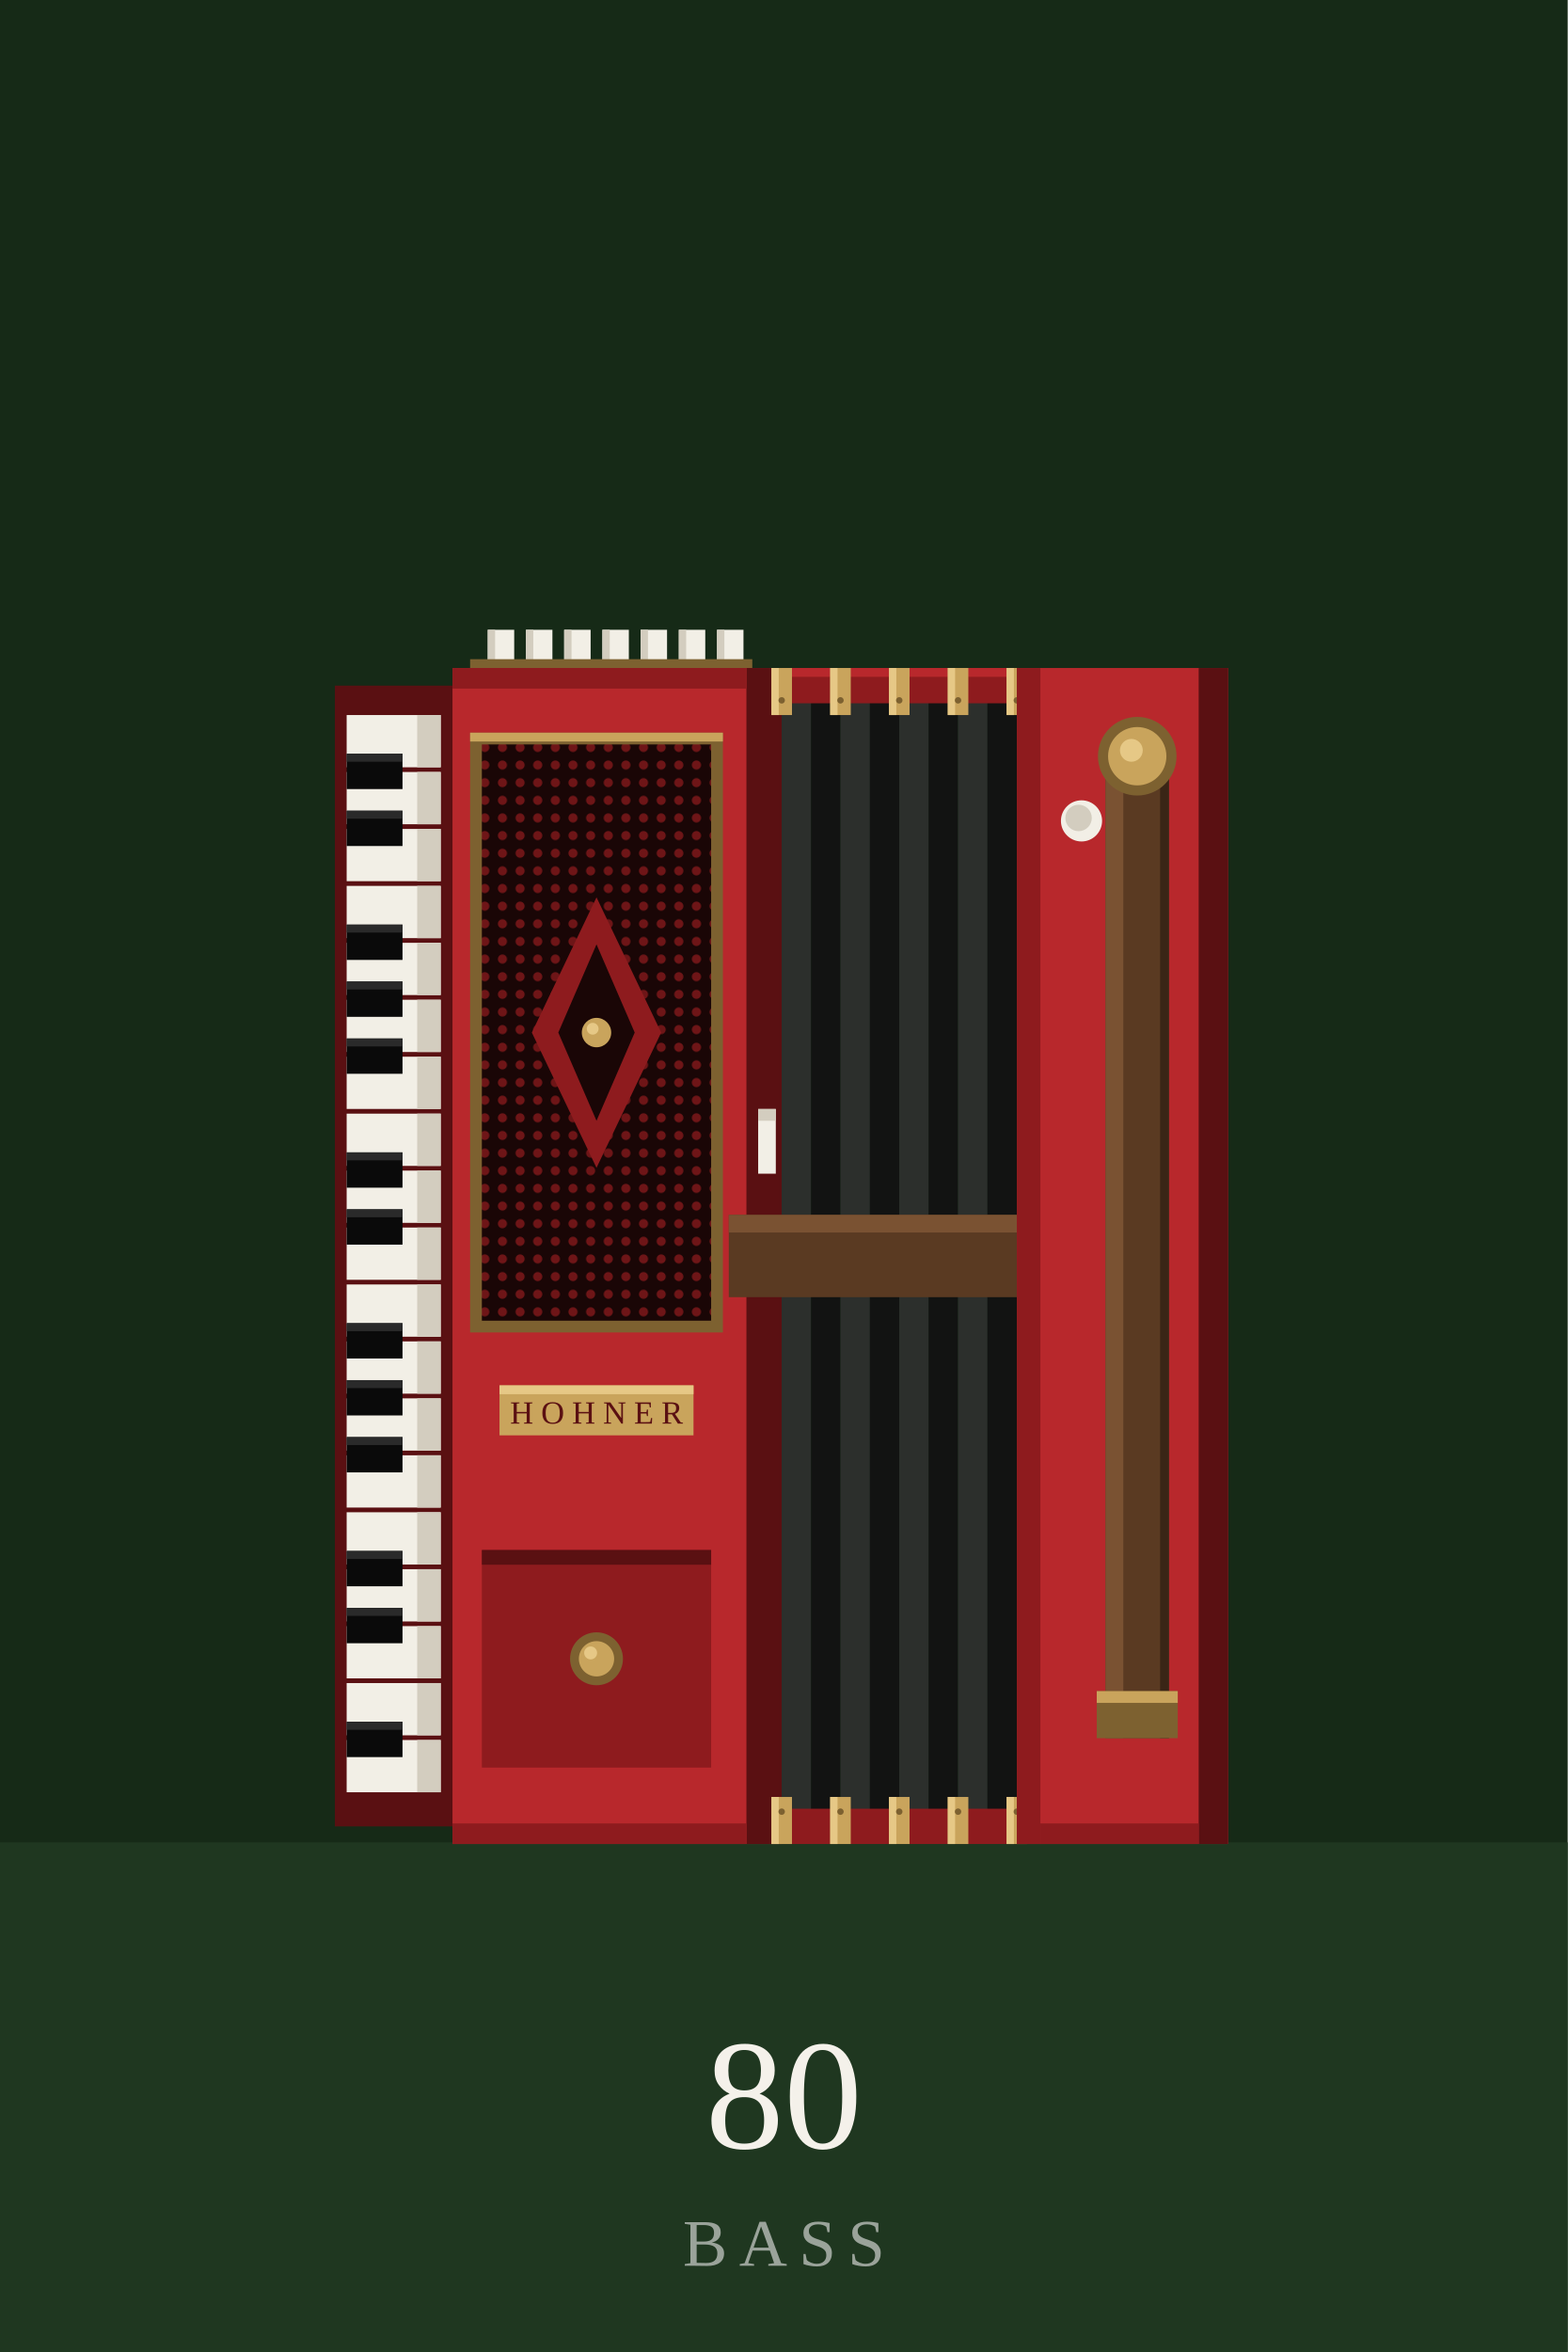
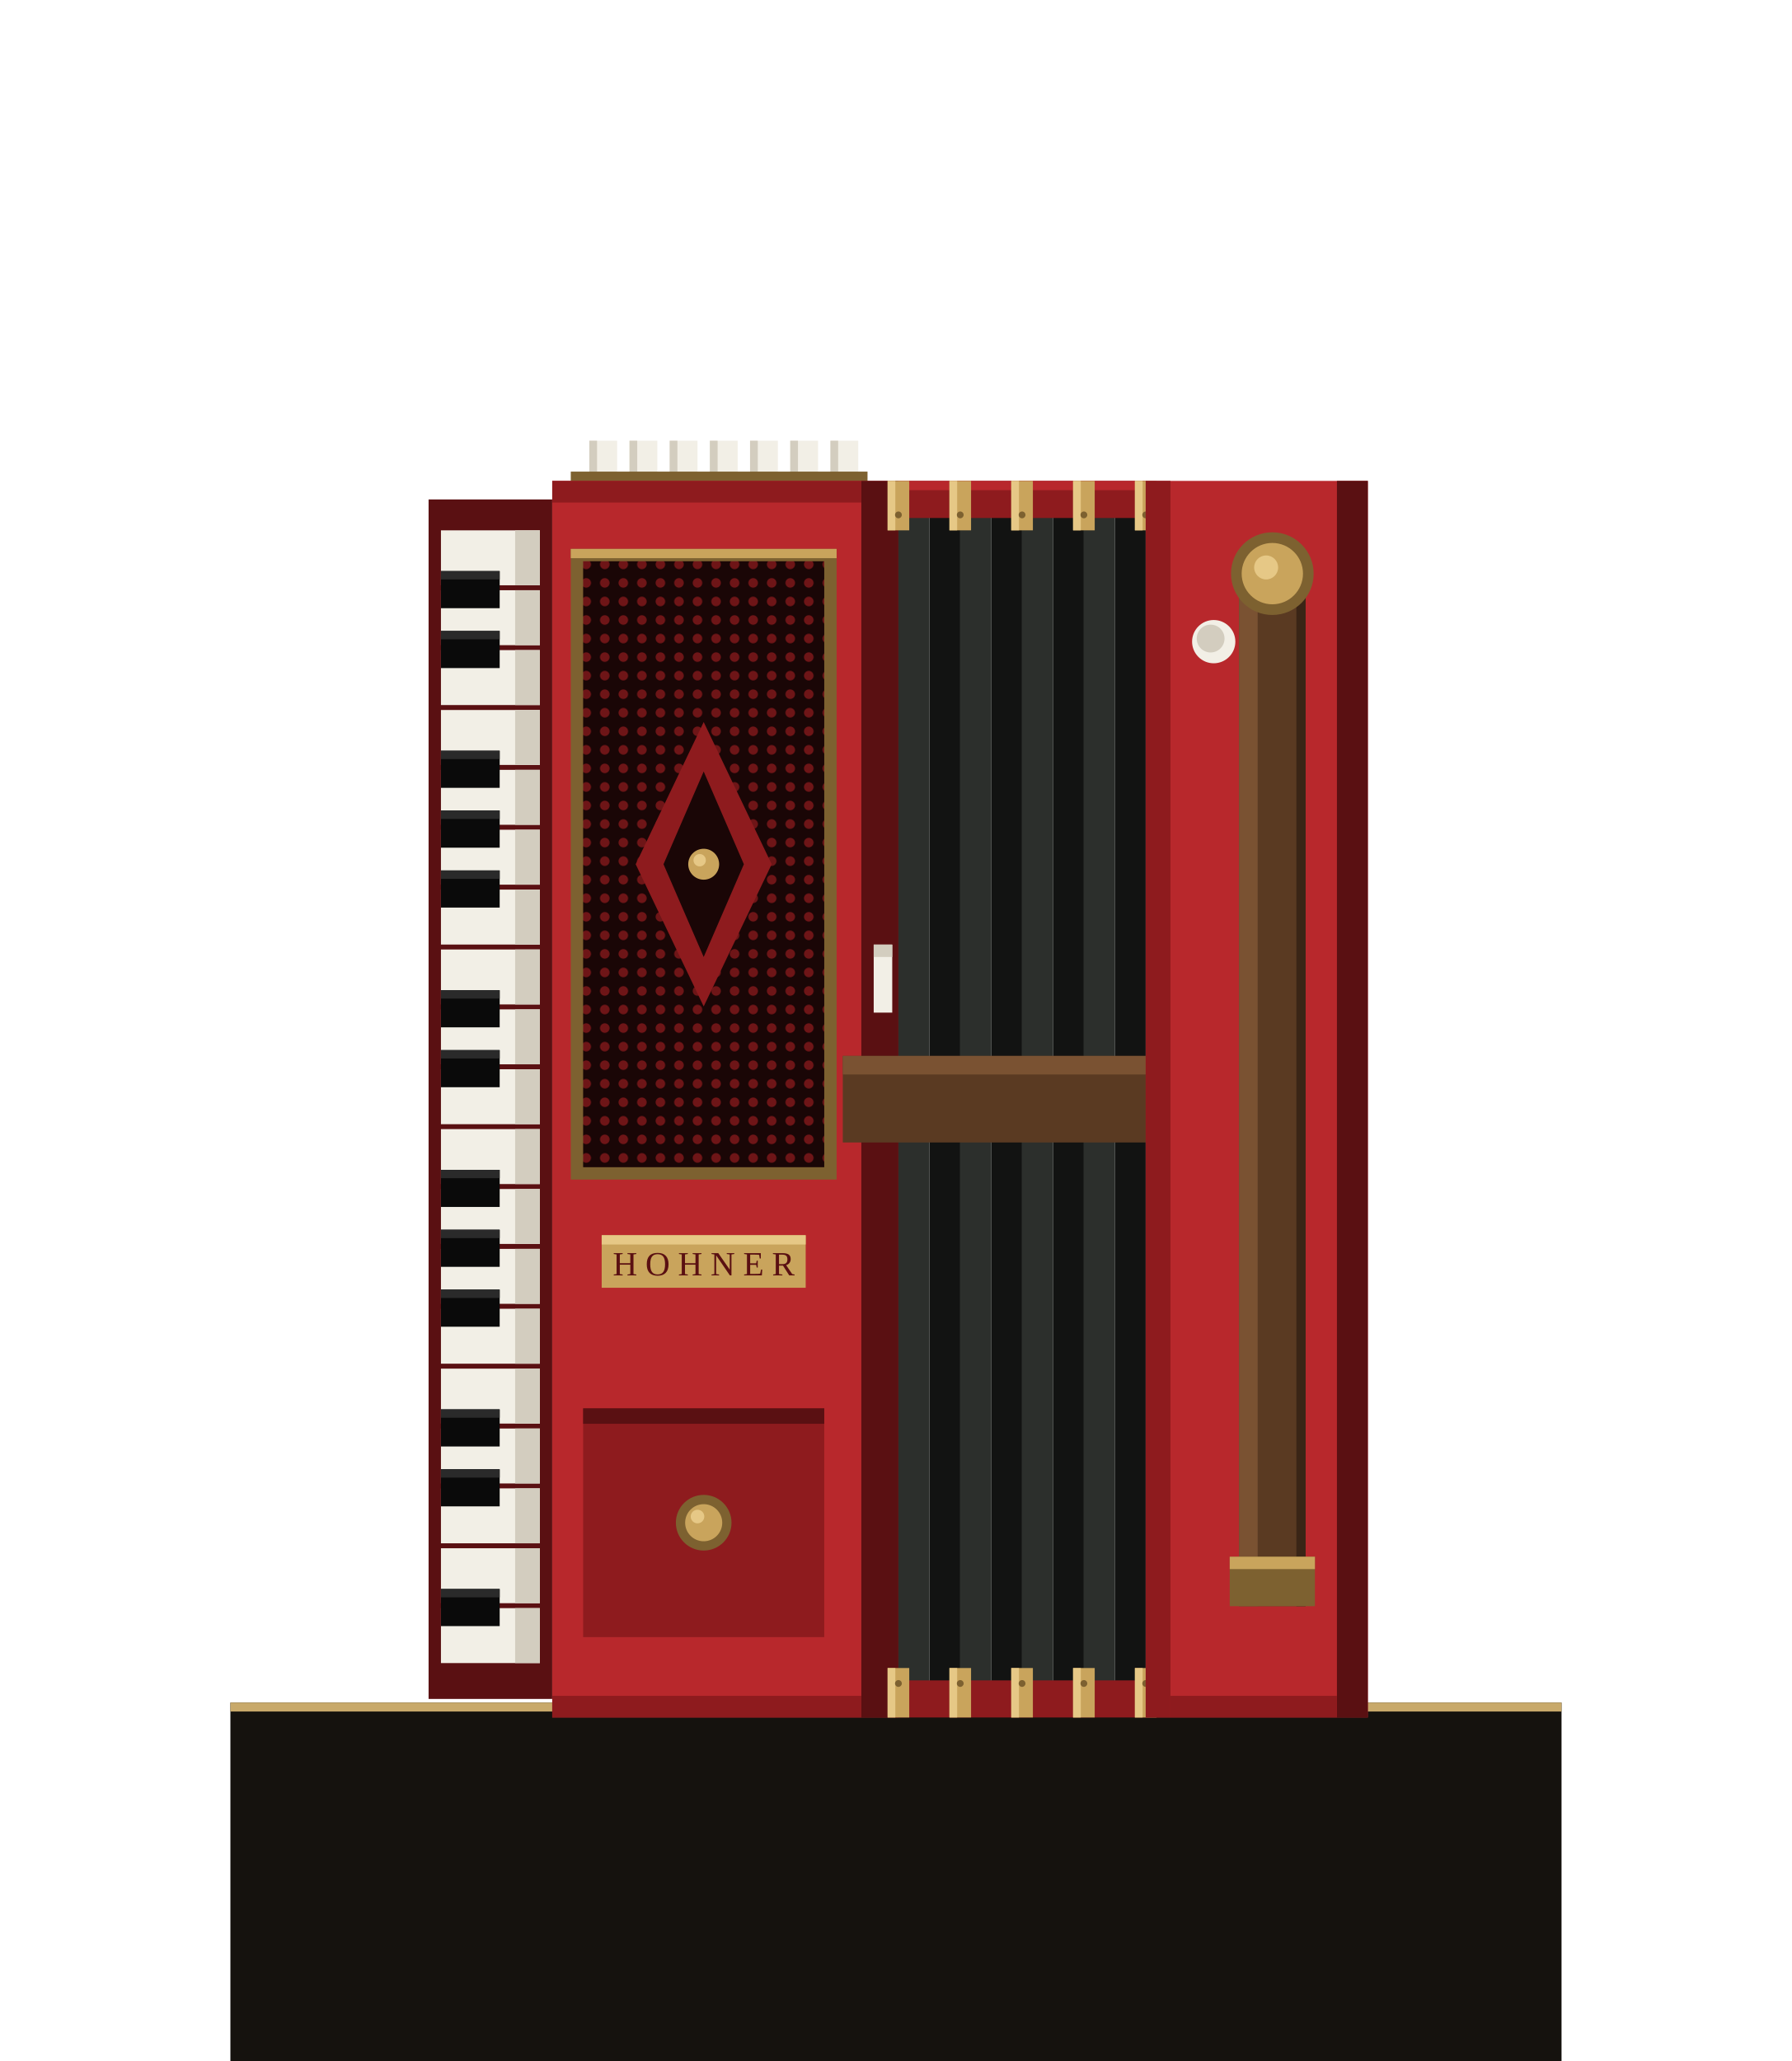
- <svg xmlns="http://www.w3.org/2000/svg" viewBox="0 0 400 600" width="400" height="600" role="img">
-   <rect x="0" y="0" width="400" height="600" fill="#162a17" />
-   <rect x="0" y="470" width="400" height="130" fill="#1f3720" />
-   <g transform="translate(85.45 170.41) scale(0.75)">
+ <svg xmlns="http://www.w3.org/2000/svg" viewBox="0 140 400 460" width="400" height="460" role="img">
+   <rect x="51.43" y="520" width="297.14" height="80" fill="#15120e" />
+   <rect x="51.43" y="520" width="297.14" height="2" fill="#c8a96a" />
+   <g transform="translate(95.67 247.33) scale(0.69)">
    <defs>
-       <pattern id="a15h" width="6" height="6" patternUnits="userSpaceOnUse">
+       <pattern id="a12h" width="6" height="6" patternUnits="userSpaceOnUse">
        <rect width="6" height="6" fill="#1a0606" />
        <circle cx="3" cy="3" r="1.55" fill="#6e1517" />
      </pattern>
    </defs>
    <rect x="52" y="-13" width="9" height="13" fill="#f2efe6" />
    <rect x="52" y="-13" width="2.5" height="13" fill="#d3cdbf" />
    <rect x="65" y="-13" width="9" height="13" fill="#f2efe6" />
    <rect x="65" y="-13" width="2.5" height="13" fill="#d3cdbf" />
    <rect x="78" y="-13" width="9" height="13" fill="#f2efe6" />
    <rect x="78" y="-13" width="2.5" height="13" fill="#d3cdbf" />
    <rect x="91" y="-13" width="9" height="13" fill="#f2efe6" />
    <rect x="91" y="-13" width="2.5" height="13" fill="#d3cdbf" />
    <rect x="104" y="-13" width="9" height="13" fill="#f2efe6" />
    <rect x="104" y="-13" width="2.5" height="13" fill="#d3cdbf" />
    <rect x="117" y="-13" width="9" height="13" fill="#f2efe6" />
    <rect x="117" y="-13" width="2.5" height="13" fill="#d3cdbf" />
    <rect x="130" y="-13" width="9" height="13" fill="#f2efe6" />
    <rect x="130" y="-13" width="2.5" height="13" fill="#d3cdbf" />
    <rect x="46" y="-3" width="96" height="4" fill="#7d6130" />
    <rect x="0" y="6" width="40" height="388" fill="#5a1012" />
    <rect x="4" y="16" width="32" height="17.77" fill="#f2efe6" />
    <rect x="28" y="16" width="8" height="17.77" fill="#d3cdbf" />
    <rect x="4" y="35.37" width="32" height="17.77" fill="#f2efe6" />
    <rect x="28" y="35.37" width="8" height="17.77" fill="#d3cdbf" />
    <rect x="4" y="54.74" width="32" height="17.77" fill="#f2efe6" />
    <rect x="28" y="54.74" width="8" height="17.77" fill="#d3cdbf" />
    <rect x="4" y="74.11" width="32" height="17.77" fill="#f2efe6" />
    <rect x="28" y="74.11" width="8" height="17.77" fill="#d3cdbf" />
    <rect x="4" y="93.47" width="32" height="17.77" fill="#f2efe6" />
    <rect x="28" y="93.47" width="8" height="17.77" fill="#d3cdbf" />
    <rect x="4" y="112.84" width="32" height="17.77" fill="#f2efe6" />
    <rect x="28" y="112.84" width="8" height="17.77" fill="#d3cdbf" />
    <rect x="4" y="132.21" width="32" height="17.77" fill="#f2efe6" />
    <rect x="28" y="132.21" width="8" height="17.77" fill="#d3cdbf" />
    <rect x="4" y="151.58" width="32" height="17.77" fill="#f2efe6" />
    <rect x="28" y="151.58" width="8" height="17.77" fill="#d3cdbf" />
    <rect x="4" y="170.95" width="32" height="17.77" fill="#f2efe6" />
    <rect x="28" y="170.95" width="8" height="17.77" fill="#d3cdbf" />
    <rect x="4" y="190.32" width="32" height="17.77" fill="#f2efe6" />
    <rect x="28" y="190.32" width="8" height="17.77" fill="#d3cdbf" />
    <rect x="4" y="209.68" width="32" height="17.77" fill="#f2efe6" />
    <rect x="28" y="209.68" width="8" height="17.77" fill="#d3cdbf" />
    <rect x="4" y="229.05" width="32" height="17.77" fill="#f2efe6" />
    <rect x="28" y="229.05" width="8" height="17.77" fill="#d3cdbf" />
    <rect x="4" y="248.42" width="32" height="17.77" fill="#f2efe6" />
    <rect x="28" y="248.42" width="8" height="17.77" fill="#d3cdbf" />
    <rect x="4" y="267.79" width="32" height="17.77" fill="#f2efe6" />
    <rect x="28" y="267.79" width="8" height="17.77" fill="#d3cdbf" />
    <rect x="4" y="287.16" width="32" height="17.77" fill="#f2efe6" />
    <rect x="28" y="287.16" width="8" height="17.77" fill="#d3cdbf" />
    <rect x="4" y="306.53" width="32" height="17.77" fill="#f2efe6" />
    <rect x="28" y="306.53" width="8" height="17.77" fill="#d3cdbf" />
    <rect x="4" y="325.89" width="32" height="17.77" fill="#f2efe6" />
    <rect x="28" y="325.89" width="8" height="17.77" fill="#d3cdbf" />
    <rect x="4" y="345.26" width="32" height="17.77" fill="#f2efe6" />
    <rect x="28" y="345.26" width="8" height="17.77" fill="#d3cdbf" />
    <rect x="4" y="364.63" width="32" height="17.77" fill="#f2efe6" />
    <rect x="28" y="364.63" width="8" height="17.77" fill="#d3cdbf" />
    <rect x="4" y="29.17" width="19" height="12.01" fill="#0a0a0a" />
    <rect x="4" y="29.17" width="19" height="2.71" fill="#2a2a2a" />
    <rect x="4" y="48.54" width="19" height="12.01" fill="#0a0a0a" />
    <rect x="4" y="48.54" width="19" height="2.71" fill="#2a2a2a" />
    <rect x="4" y="87.28" width="19" height="12.01" fill="#0a0a0a" />
    <rect x="4" y="87.28" width="19" height="2.71" fill="#2a2a2a" />
    <rect x="4" y="106.64" width="19" height="12.01" fill="#0a0a0a" />
    <rect x="4" y="106.64" width="19" height="2.71" fill="#2a2a2a" />
    <rect x="4" y="126.01" width="19" height="12.01" fill="#0a0a0a" />
    <rect x="4" y="126.01" width="19" height="2.71" fill="#2a2a2a" />
    <rect x="4" y="164.75" width="19" height="12.01" fill="#0a0a0a" />
    <rect x="4" y="164.75" width="19" height="2.71" fill="#2a2a2a" />
    <rect x="4" y="184.12" width="19" height="12.01" fill="#0a0a0a" />
    <rect x="4" y="184.12" width="19" height="2.71" fill="#2a2a2a" />
    <rect x="4" y="222.85" width="19" height="12.01" fill="#0a0a0a" />
    <rect x="4" y="222.85" width="19" height="2.71" fill="#2a2a2a" />
    <rect x="4" y="242.22" width="19" height="12.01" fill="#0a0a0a" />
    <rect x="4" y="242.22" width="19" height="2.71" fill="#2a2a2a" />
    <rect x="4" y="261.59" width="19" height="12.01" fill="#0a0a0a" />
    <rect x="4" y="261.59" width="19" height="2.71" fill="#2a2a2a" />
    <rect x="4" y="300.33" width="19" height="12.01" fill="#0a0a0a" />
    <rect x="4" y="300.33" width="19" height="2.71" fill="#2a2a2a" />
    <rect x="4" y="319.7" width="19" height="12.01" fill="#0a0a0a" />
    <rect x="4" y="319.7" width="19" height="2.71" fill="#2a2a2a" />
    <rect x="4" y="358.43" width="19" height="12.01" fill="#0a0a0a" />
    <rect x="4" y="358.43" width="19" height="2.71" fill="#2a2a2a" />
    <rect x="40" y="0" width="112" height="400" fill="#b8282c" />
    <rect x="140" y="0" width="12" height="400" fill="#5a1012" />
    <rect x="40" y="0" width="100" height="7" fill="#8e1b1e" />
    <rect x="40" y="393" width="100" height="7" fill="#8e1b1e" />
    <rect x="46" y="22" width="86" height="204" fill="#7d6130" />
    <rect x="46" y="22" width="86" height="3" fill="#c9a45c" />
-     <rect x="50" y="26" width="78" height="196" fill="url(#a15h)" />
+     <rect x="50" y="26" width="78" height="196" fill="url(#a12h)" />
    <path d="M89 78 L111 124 L89 170 L67 124 Z" fill="#8e1b1e" />
    <path d="M89 94 L102 124 L89 154 L76 124 Z" fill="#1a0606" />
    <circle cx="89" cy="124" r="5" fill="#c9a45c" />
    <circle cx="87.7" cy="122.7" r="2" fill="#e6c886" />
    <rect x="56" y="244" width="66" height="17" fill="#c9a45c" />
    <rect x="56" y="244" width="66" height="3" fill="#e6c886" />
    <text x="89" y="257" text-anchor="middle" font-family="Georgia, 'Times New Roman', serif" font-size="11" letter-spacing="2.6" fill="#5a1012">HOHNER</text>
    <rect x="50" y="300" width="78" height="74" fill="#8e1b1e" />
    <rect x="50" y="300" width="78" height="5" fill="#5a1012" />
    <circle cx="89" cy="337" r="9" fill="#7d6130" />
    <circle cx="89" cy="337" r="6" fill="#c9a45c" />
    <circle cx="87" cy="335" r="2.2" fill="#e6c886" />
    <rect x="144" y="150" width="6" height="22" fill="#f2efe6" />
    <rect x="144" y="150" width="6" height="4" fill="#d3cdbf" />
    <rect x="152" y="10" width="10" height="380" fill="#2c2f2c" />
    <rect x="162" y="10" width="10" height="380" fill="#121312" />
    <rect x="172" y="10" width="10" height="380" fill="#2c2f2c" />
    <rect x="182" y="10" width="10" height="380" fill="#121312" />
    <rect x="192" y="10" width="10" height="380" fill="#2c2f2c" />
    <rect x="202" y="10" width="10" height="380" fill="#121312" />
    <rect x="212" y="10" width="10" height="380" fill="#2c2f2c" />
    <rect x="222" y="10" width="10" height="380" fill="#121312" />
    <rect x="152" y="0" width="80" height="12" fill="#8e1b1e" />
    <rect x="152" y="388" width="80" height="12" fill="#8e1b1e" />
    <rect x="152" y="0" width="80" height="3" fill="#b8282c" />
    <rect x="148.5" y="0" width="7" height="16" fill="#c9a45c" />
    <rect x="148.5" y="0" width="2.5" height="16" fill="#e6c886" />
    <rect x="148.5" y="384" width="7" height="16" fill="#c9a45c" />
    <rect x="148.5" y="384" width="2.5" height="16" fill="#e6c886" />
    <circle cx="152" cy="11" r="1.1" fill="#7d6130" />
    <circle cx="152" cy="389" r="1.1" fill="#7d6130" />
    <rect x="168.5" y="0" width="7" height="16" fill="#c9a45c" />
    <rect x="168.5" y="0" width="2.5" height="16" fill="#e6c886" />
    <rect x="168.5" y="384" width="7" height="16" fill="#c9a45c" />
    <rect x="168.5" y="384" width="2.5" height="16" fill="#e6c886" />
    <circle cx="172" cy="11" r="1.1" fill="#7d6130" />
    <circle cx="172" cy="389" r="1.1" fill="#7d6130" />
    <rect x="188.5" y="0" width="7" height="16" fill="#c9a45c" />
    <rect x="188.5" y="0" width="2.5" height="16" fill="#e6c886" />
    <rect x="188.5" y="384" width="7" height="16" fill="#c9a45c" />
    <rect x="188.5" y="384" width="2.5" height="16" fill="#e6c886" />
    <circle cx="192" cy="11" r="1.1" fill="#7d6130" />
    <circle cx="192" cy="389" r="1.1" fill="#7d6130" />
    <rect x="208.5" y="0" width="7" height="16" fill="#c9a45c" />
    <rect x="208.5" y="0" width="2.5" height="16" fill="#e6c886" />
    <rect x="208.5" y="384" width="7" height="16" fill="#c9a45c" />
    <rect x="208.5" y="384" width="2.5" height="16" fill="#e6c886" />
    <circle cx="212" cy="11" r="1.1" fill="#7d6130" />
    <circle cx="212" cy="389" r="1.1" fill="#7d6130" />
    <rect x="228.5" y="0" width="7" height="16" fill="#c9a45c" />
    <rect x="228.5" y="0" width="2.5" height="16" fill="#e6c886" />
    <rect x="228.5" y="384" width="7" height="16" fill="#c9a45c" />
    <rect x="228.5" y="384" width="2.5" height="16" fill="#e6c886" />
    <circle cx="232" cy="11" r="1.1" fill="#7d6130" />
    <circle cx="232" cy="389" r="1.1" fill="#7d6130" />
    <rect x="134" y="186" width="126" height="28" fill="#5a3a22" />
    <rect x="134" y="186" width="126" height="6" fill="#7a5232" />
    <circle cx="242" cy="200" r="7" fill="#c9a45c" />
    <circle cx="240" cy="198" r="2.5" fill="#e6c886" />
    <rect x="232" y="0" width="71.86" height="400" fill="#b8282c" />
    <rect x="232" y="0" width="8" height="400" fill="#8e1b1e" />
    <rect x="293.86" y="0" width="10" height="400" fill="#5a1012" />
    <rect x="240" y="393" width="53.86" height="7" fill="#8e1b1e" />
    <circle cx="254" cy="52" r="7" fill="#f2efe6" />
    <circle cx="253" cy="51" r="4.5" fill="#d3cdbf" />
    <rect x="262.18" y="34" width="21.56" height="330" fill="#5a3a22" />
    <rect x="262.18" y="34" width="6.04" height="330" fill="#7a5232" />
    <rect x="280.74" y="34" width="3" height="330" fill="#3a2516" />
    <circle cx="272.96" cy="30" r="13.37" fill="#7d6130" />
    <circle cx="272.96" cy="30" r="9.92" fill="#c9a45c" />
    <circle cx="270.96" cy="28" r="3.88" fill="#e6c886" />
    <rect x="259.18" y="348" width="27.56" height="16" fill="#7d6130" />
    <rect x="259.18" y="348" width="27.56" height="4" fill="#c9a45c" />
  </g>
-   <text x="200" y="548" text-anchor="middle" font-family="Georgia, 'Times New Roman', serif" font-size="40" fill="#f4f1ea">80</text>
-   <text x="200" y="578" text-anchor="middle" font-family="Georgia, 'Times New Roman', serif" font-size="17" letter-spacing="3" fill="#9aa39a">BASS</text>
</svg>
